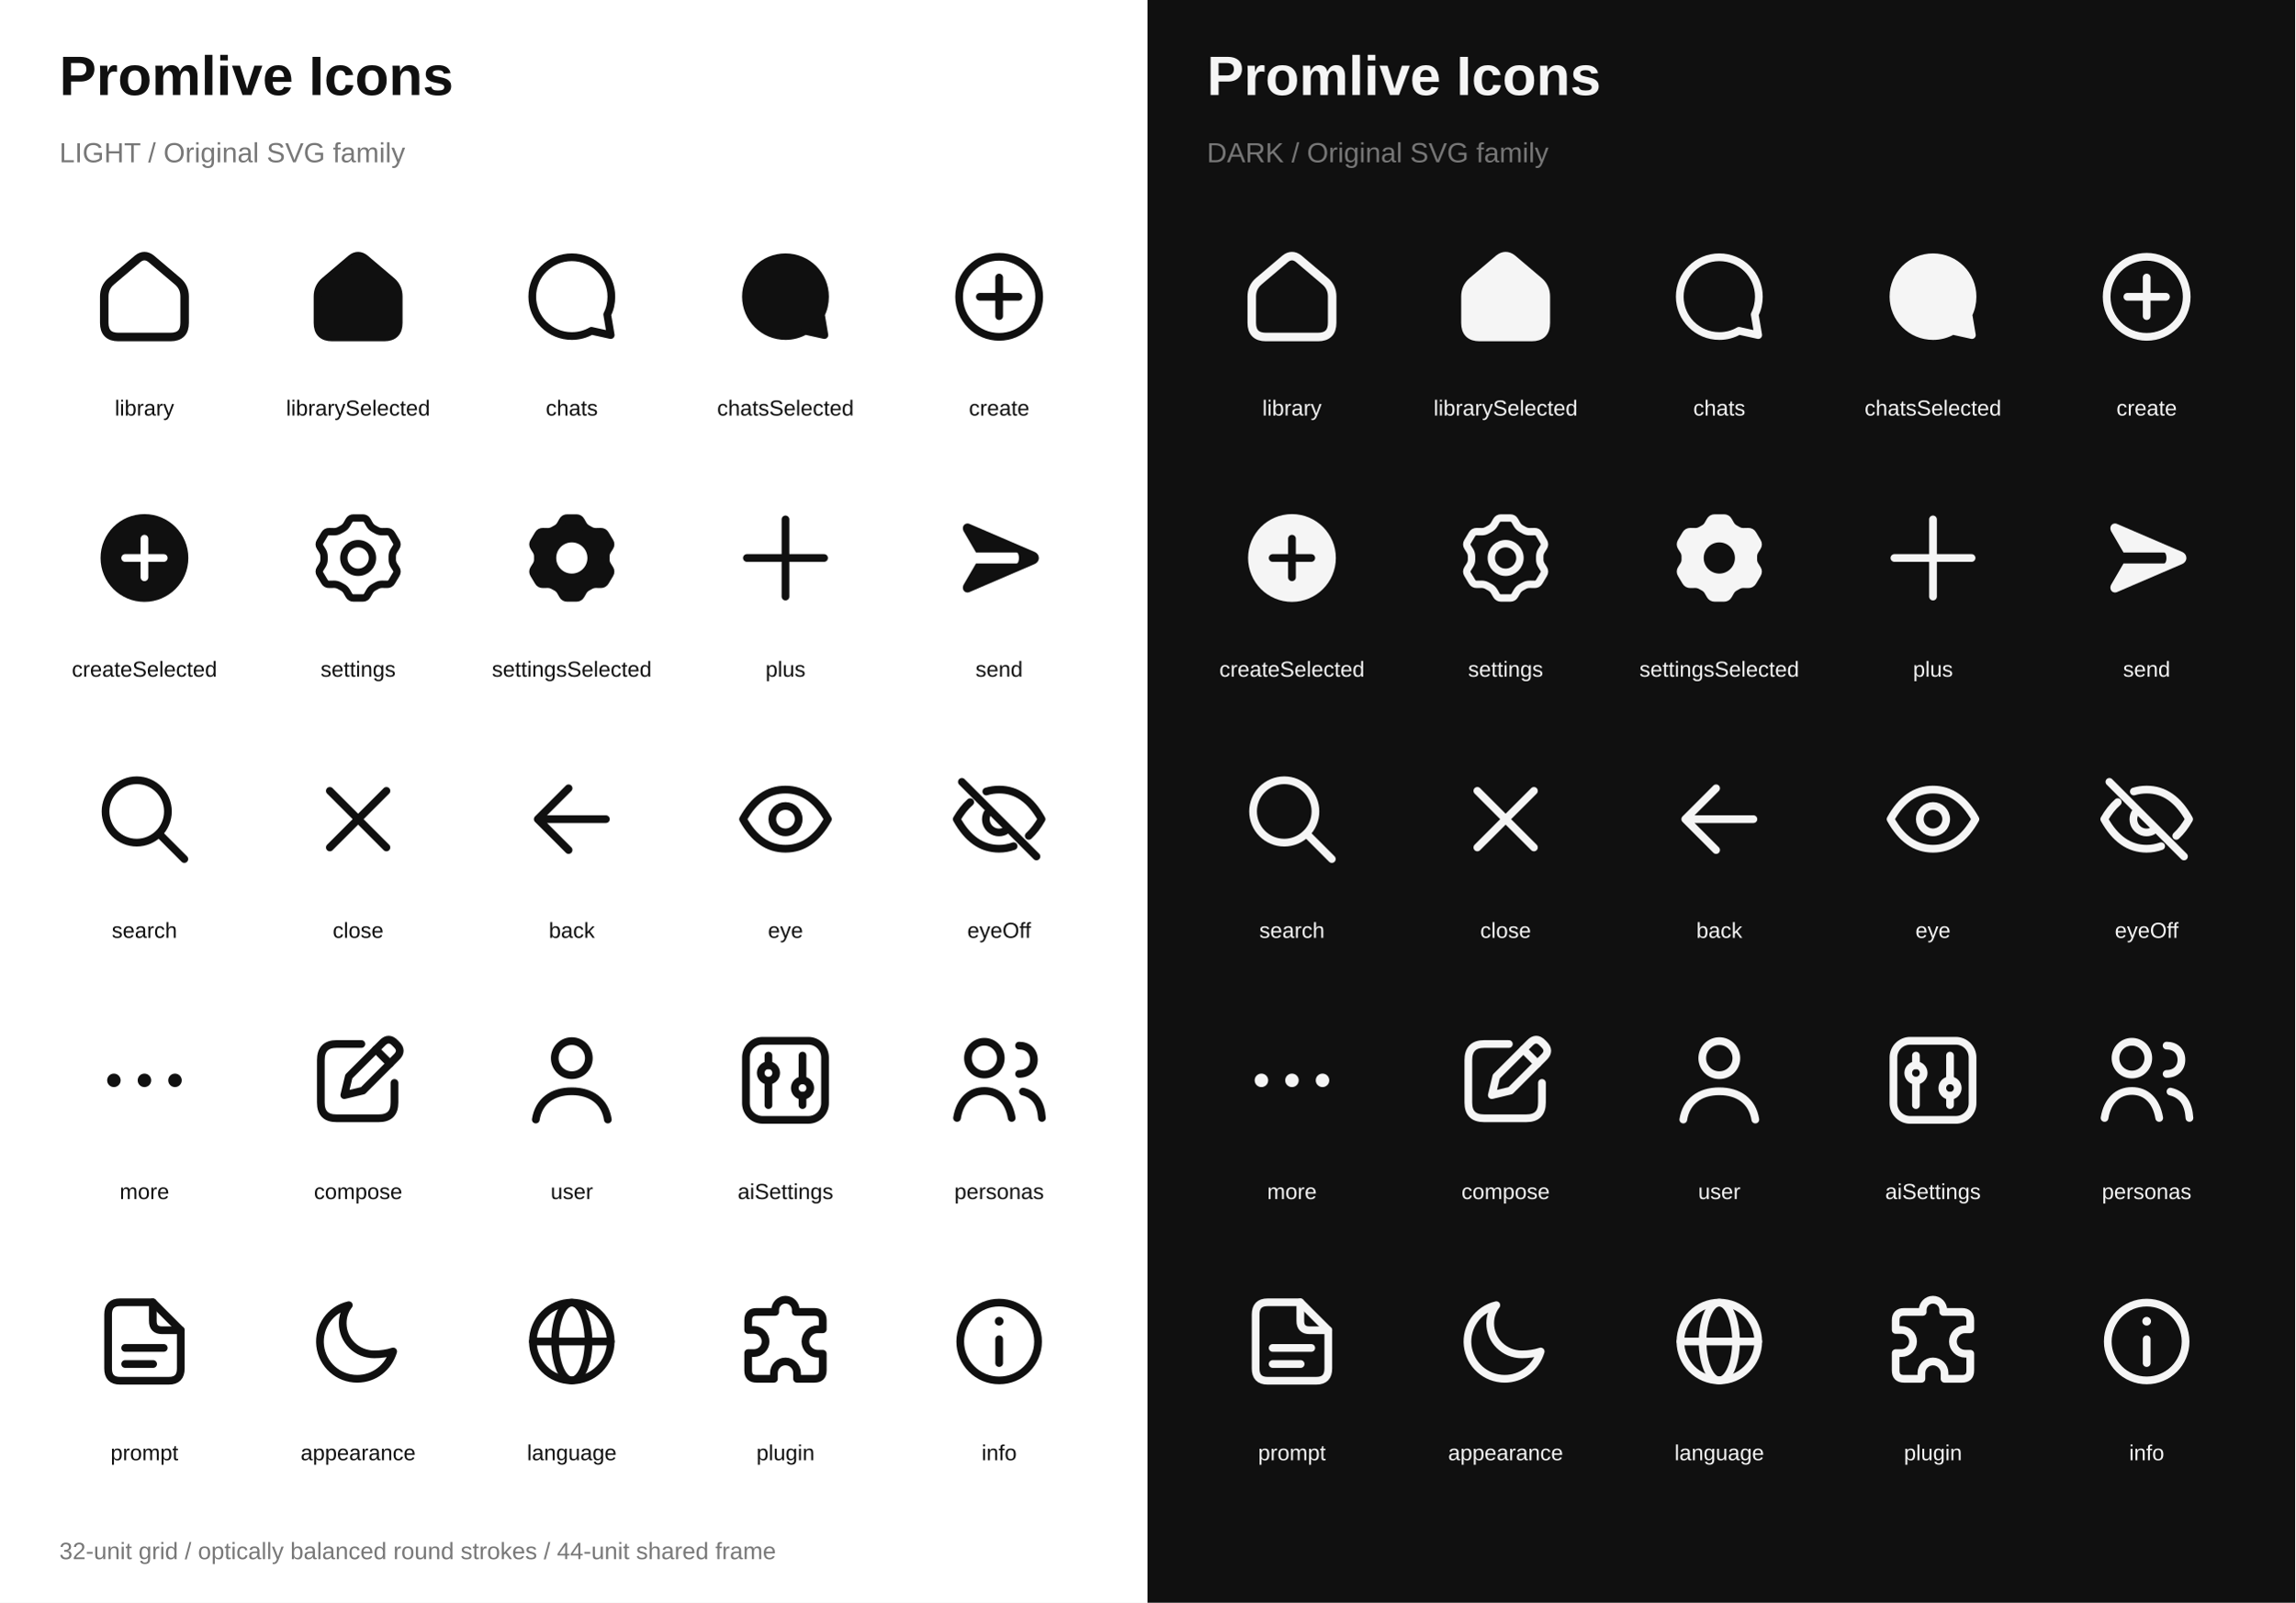
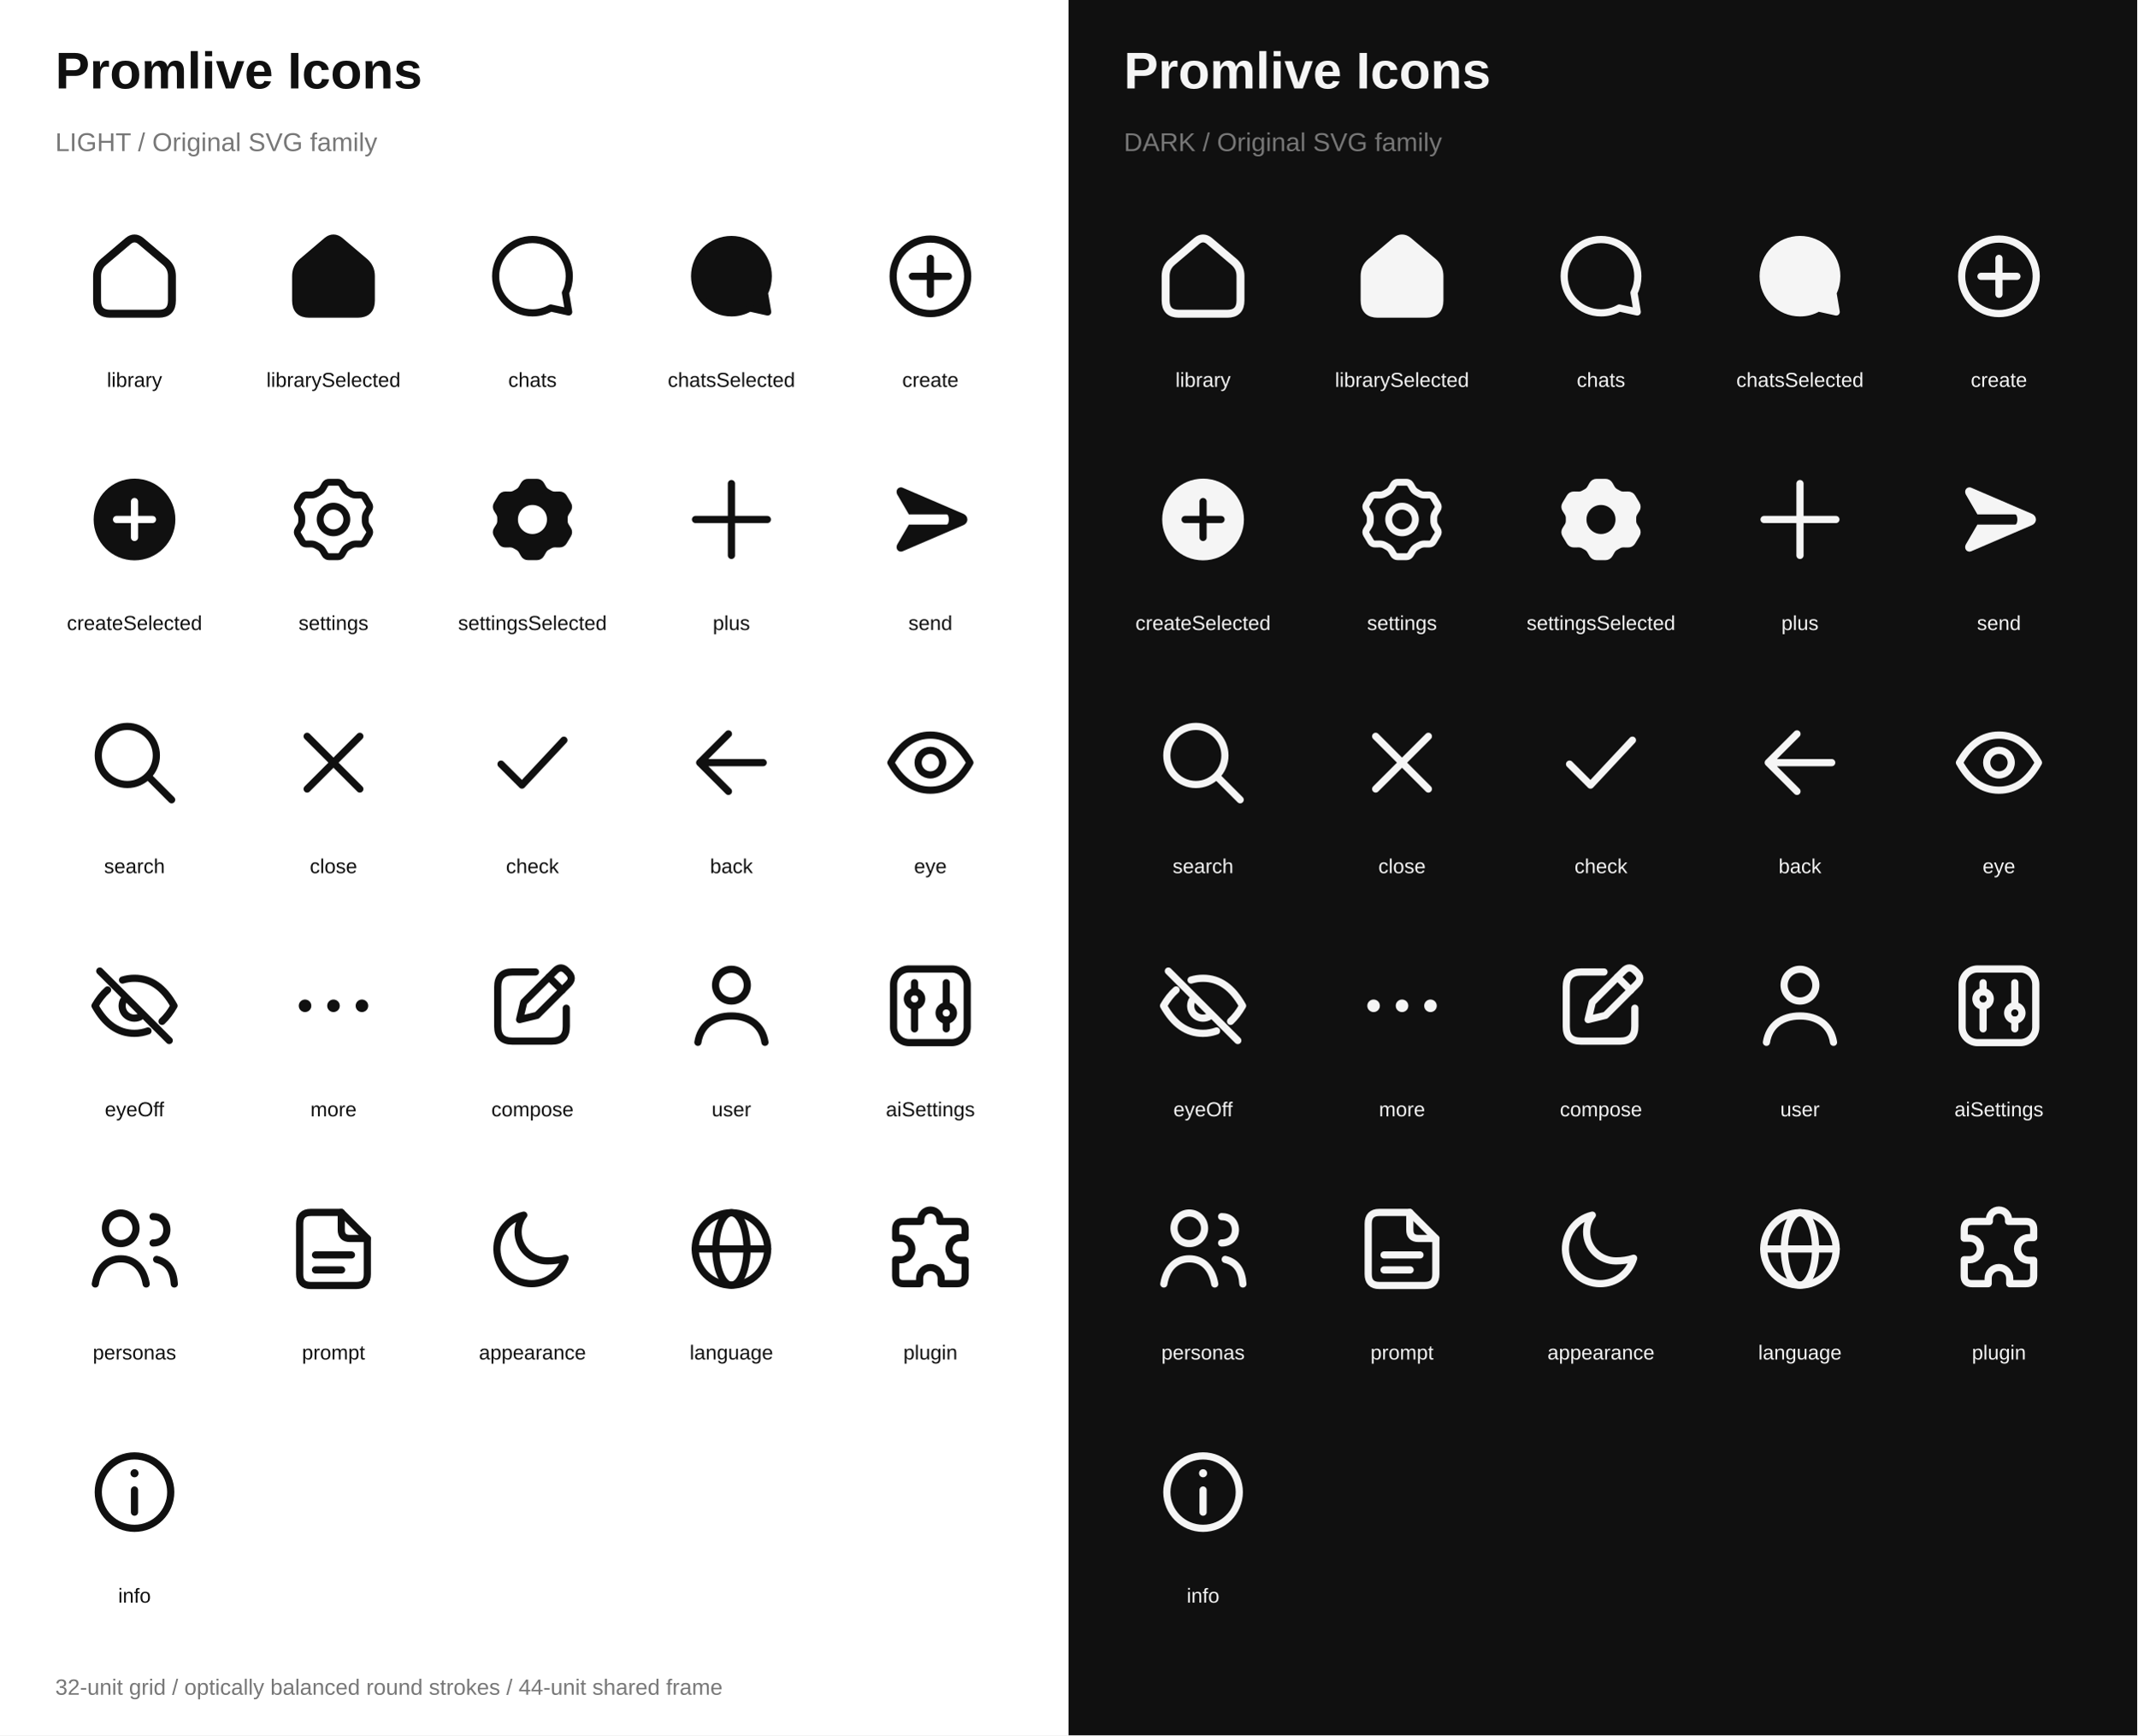
- <svg xmlns="http://www.w3.org/2000/svg" width="1160" height="810" viewBox="0 0 1160 810">
-   <rect width="580" height="810" fill="#FFFFFF" />
-   <rect x="580" width="580" height="810" fill="#101010" />
+ <svg xmlns="http://www.w3.org/2000/svg" width="1160" height="942" viewBox="0 0 1160 942">
+   <rect width="580" height="942" fill="#FFFFFF" />
+   <rect x="580" width="580" height="942" fill="#101010" />
  <g font-family="Arial,sans-serif" fill="#101010">
    <text x="30" y="48" font-size="28" font-weight="700">Promlive Icons</text>
    <text x="30" y="82" font-size="14" fill="#777777">LIGHT / Original SVG family</text>
  </g>
  <svg x="47" y="124" color="#101010" width="52" height="52" viewBox="0 0 32 32" fill="none" stroke="currentColor" stroke-width="2.65" stroke-linecap="round" stroke-linejoin="round">
    <path d="M13.9 4.18Q16 2.5 18.1 4.18L26.35 11.18Q28.5 13.03 28.5 15.9V24.1Q28.5 28.5 24.1 28.5H7.9Q3.5 28.5 3.5 24.1V15.9Q3.5 13.03 5.65 11.18Z" />
  </svg>
  <text x="73" y="210" text-anchor="middle" font-family="Arial,sans-serif" font-size="11" fill="#101010">library</text>
  <svg x="155" y="124" color="#101010" width="52" height="52" viewBox="0 0 32 32" fill="none" stroke="currentColor" stroke-width="2.65" stroke-linecap="round" stroke-linejoin="round">
    <path d="M13.9 4.18Q16 2.5 18.1 4.18L26.35 11.18Q28.5 13.03 28.5 15.9V24.1Q28.5 28.5 24.1 28.5H7.9Q3.5 28.5 3.5 24.1V15.9Q3.5 13.03 5.65 11.18Z" fill="currentColor" stroke="none" />
    <path d="M13.9 4.18Q16 2.5 18.1 4.18L26.35 11.18Q28.5 13.03 28.5 15.9V24.1Q28.5 28.5 24.1 28.5H7.9Q3.5 28.5 3.5 24.1V15.9Q3.5 13.03 5.65 11.18Z" />
  </svg>
  <text x="181" y="210" text-anchor="middle" font-family="Arial,sans-serif" font-size="11" fill="#101010">librarySelected</text>
  <svg x="263" y="124" color="#101010" width="52" height="52" viewBox="0 0 32 32" fill="none" stroke="currentColor" stroke-width="2.4" stroke-linecap="round" stroke-linejoin="round">
    <path d="M16 3.7C9.2 3.7 3.7 9.18 3.7 15.95S9.2 28.2 16 28.2C18.215 28.2 20.3 27.63 22.11 26.575L28.1 27.9L27.015 21.5C27.875 19.83 28.3 17.965 28.3 15.95C28.3 9.18 22.8 3.7 16 3.7Z" />
  </svg>
  <text x="289" y="210" text-anchor="middle" font-family="Arial,sans-serif" font-size="11" fill="#101010">chats</text>
  <svg x="371" y="124" color="#101010" width="52" height="52" viewBox="0 0 32 32" fill="none" stroke="currentColor" stroke-width="2.4" stroke-linecap="round" stroke-linejoin="round">
    <path d="M16 3.7C9.2 3.7 3.7 9.18 3.7 15.95S9.2 28.2 16 28.2C18.215 28.2 20.3 27.63 22.11 26.575L28.1 27.9L27.015 21.5C27.875 19.83 28.3 17.965 28.3 15.95C28.3 9.18 22.8 3.7 16 3.7Z" fill="currentColor" stroke="none" />
    <path d="M16 3.7C9.2 3.7 3.7 9.18 3.7 15.95S9.2 28.2 16 28.2C18.215 28.2 20.3 27.63 22.11 26.575L28.1 27.9L27.015 21.5C27.875 19.83 28.3 17.965 28.3 15.95C28.3 9.18 22.8 3.7 16 3.7Z" />
  </svg>
  <text x="397" y="210" text-anchor="middle" font-family="Arial,sans-serif" font-size="11" fill="#101010">chatsSelected</text>
  <svg x="479" y="124" color="#101010" width="52" height="52" viewBox="0 0 32 32" fill="none" stroke="currentColor" stroke-width="2.4" stroke-linecap="round" stroke-linejoin="round">
    <circle cx="16" cy="16" r="12.45" />
    <path d="M16 10V22M10 16H22" />
  </svg>
  <text x="505" y="210" text-anchor="middle" font-family="Arial,sans-serif" font-size="11" fill="#101010">create</text>
  <svg x="47" y="256" color="#101010" width="52" height="52" viewBox="0 0 32 32" fill="none" stroke="currentColor" stroke-width="2.4" stroke-linecap="round" stroke-linejoin="round">
    <defs>
      <mask id="light-create-cut" maskUnits="userSpaceOnUse" x="0" y="0" width="32" height="32">
        <rect width="32" height="32" fill="white" stroke="none" />
        <path d="M16 10V22M10 16H22" fill="none" stroke="black" stroke-width="2.4" />
      </mask>
    </defs>
    <g mask="url(#light-create-cut)">
      <circle cx="16" cy="16" r="12.45" fill="currentColor" stroke="none" />
    </g>
    <circle cx="16" cy="16" r="12.45" />
  </svg>
  <text x="73" y="342" text-anchor="middle" font-family="Arial,sans-serif" font-size="11" fill="#101010">createSelected</text>
  <svg x="155" y="256" color="#101010" width="52" height="52" viewBox="0 0 32 32" fill="none" stroke="currentColor" stroke-width="2.3" stroke-linecap="round" stroke-linejoin="round">
    <path d="M13.142 4.386Q13.614 3.562 14.564 3.562L17.436 3.562Q18.386 3.562 18.858 4.386L19.541 5.579Q20.013 6.404 20.843 6.866L21.765 7.381Q22.595 7.844 23.545 7.827L25.006 7.801Q25.956 7.784 26.443 8.6L27.854 10.962Q28.342 11.777 27.839 12.584L27.11 13.753Q26.608 14.56 26.608 15.51L26.608 16.49Q26.608 17.44 27.11 18.247L27.839 19.416Q28.342 20.223 27.854 21.038L26.443 23.4Q25.956 24.216 25.006 24.199L23.545 24.173Q22.595 24.156 21.765 24.619L20.843 25.134Q20.013 25.596 19.541 26.421L18.858 27.614Q18.386 28.438 17.436 28.438L14.564 28.438Q13.614 28.438 13.142 27.614L12.459 26.421Q11.987 25.596 11.157 25.134L10.235 24.619Q9.405 24.156 8.455 24.173L6.994 24.199Q6.044 24.216 5.557 23.4L4.146 21.038Q3.658 20.223 4.161 19.416L4.89 18.247Q5.392 17.44 5.392 16.49L5.392 15.51Q5.392 14.56 4.89 13.753L4.161 12.584Q3.658 11.777 4.146 10.962L5.557 8.6Q6.044 7.784 6.994 7.801L8.455 7.827Q9.405 7.844 10.235 7.381L11.157 6.866Q11.987 6.404 12.459 5.579Z" />
    <circle cx="16" cy="16" r="4.45" />
  </svg>
  <text x="181" y="342" text-anchor="middle" font-family="Arial,sans-serif" font-size="11" fill="#101010">settings</text>
  <svg x="263" y="256" color="#101010" width="52" height="52" viewBox="0 0 32 32" fill="none" stroke="currentColor" stroke-width="2.3" stroke-linecap="round" stroke-linejoin="round">
    <defs>
      <mask id="light-settings-cut" maskUnits="userSpaceOnUse" x="0" y="0" width="32" height="32">
        <rect width="32" height="32" fill="white" stroke="none" />
        <circle cx="16" cy="16" r="4.85" fill="black" stroke="none" />
      </mask>
    </defs>
    <g mask="url(#light-settings-cut)">
      <path d="M13.142 4.386Q13.614 3.562 14.564 3.562L17.436 3.562Q18.386 3.562 18.858 4.386L19.541 5.579Q20.013 6.404 20.843 6.866L21.765 7.381Q22.595 7.844 23.545 7.827L25.006 7.801Q25.956 7.784 26.443 8.6L27.854 10.962Q28.342 11.777 27.839 12.584L27.11 13.753Q26.608 14.56 26.608 15.51L26.608 16.49Q26.608 17.44 27.11 18.247L27.839 19.416Q28.342 20.223 27.854 21.038L26.443 23.4Q25.956 24.216 25.006 24.199L23.545 24.173Q22.595 24.156 21.765 24.619L20.843 25.134Q20.013 25.596 19.541 26.421L18.858 27.614Q18.386 28.438 17.436 28.438L14.564 28.438Q13.614 28.438 13.142 27.614L12.459 26.421Q11.987 25.596 11.157 25.134L10.235 24.619Q9.405 24.156 8.455 24.173L6.994 24.199Q6.044 24.216 5.557 23.4L4.146 21.038Q3.658 20.223 4.161 19.416L4.89 18.247Q5.392 17.44 5.392 16.49L5.392 15.51Q5.392 14.56 4.89 13.753L4.161 12.584Q3.658 11.777 4.146 10.962L5.557 8.6Q6.044 7.784 6.994 7.801L8.455 7.827Q9.405 7.844 10.235 7.381L11.157 6.866Q11.987 6.404 12.459 5.579Z" fill="currentColor" stroke="none" />
    </g>
    <path d="M13.142 4.386Q13.614 3.562 14.564 3.562L17.436 3.562Q18.386 3.562 18.858 4.386L19.541 5.579Q20.013 6.404 20.843 6.866L21.765 7.381Q22.595 7.844 23.545 7.827L25.006 7.801Q25.956 7.784 26.443 8.6L27.854 10.962Q28.342 11.777 27.839 12.584L27.11 13.753Q26.608 14.56 26.608 15.51L26.608 16.49Q26.608 17.44 27.11 18.247L27.839 19.416Q28.342 20.223 27.854 21.038L26.443 23.4Q25.956 24.216 25.006 24.199L23.545 24.173Q22.595 24.156 21.765 24.619L20.843 25.134Q20.013 25.596 19.541 26.421L18.858 27.614Q18.386 28.438 17.436 28.438L14.564 28.438Q13.614 28.438 13.142 27.614L12.459 26.421Q11.987 25.596 11.157 25.134L10.235 24.619Q9.405 24.156 8.455 24.173L6.994 24.199Q6.044 24.216 5.557 23.4L4.146 21.038Q3.658 20.223 4.161 19.416L4.89 18.247Q5.392 17.44 5.392 16.49L5.392 15.51Q5.392 14.56 4.89 13.753L4.161 12.584Q3.658 11.777 4.146 10.962L5.557 8.6Q6.044 7.784 6.994 7.801L8.455 7.827Q9.405 7.844 10.235 7.381L11.157 6.866Q11.987 6.404 12.459 5.579Z" />
  </svg>
  <text x="289" y="342" text-anchor="middle" font-family="Arial,sans-serif" font-size="11" fill="#101010">settingsSelected</text>
  <svg x="371" y="256" color="#101010" width="52" height="52" viewBox="0 0 32 32" fill="none" stroke="currentColor" stroke-width="2.4" stroke-linecap="round" stroke-linejoin="round">
    <path d="M4 16H28M16 4V28" />
  </svg>
  <text x="397" y="342" text-anchor="middle" font-family="Arial,sans-serif" font-size="11" fill="#101010">plus</text>
  <svg x="479" y="256" color="#101010" width="52" height="52" viewBox="0 0 32 32" fill="none" stroke="currentColor" stroke-width="2.4" stroke-linecap="round" stroke-linejoin="round">
    <path d="M7 5.5C5.5 4.7 4.2 6.1 4.9 7.6L8.8 14.3H21.4C22.4 14.3 22.4 17.7 21.4 17.7H8.8L4.9 24.4C4.2 25.9 5.5 27.3 7 26.5L27 17.9C28.8 17.1 28.8 14.9 27 14.1Z" fill="currentColor" stroke="none" />
  </svg>
  <text x="505" y="342" text-anchor="middle" font-family="Arial,sans-serif" font-size="11" fill="#101010">send</text>
  <svg x="47" y="388" color="#101010" width="52" height="52" viewBox="0 0 32 32" fill="none" stroke="currentColor" stroke-width="2.4" stroke-linecap="round" stroke-linejoin="round">
    <circle cx="13.6" cy="13.6" r="9.7" />
    <path d="M20.7 20.7L28.4 28.4" />
  </svg>
  <text x="73" y="474" text-anchor="middle" font-family="Arial,sans-serif" font-size="11" fill="#101010">search</text>
  <svg x="155" y="388" color="#101010" width="52" height="52" viewBox="0 0 32 32" fill="none" stroke="currentColor" stroke-width="2.4" stroke-linecap="round" stroke-linejoin="round">
    <path d="M7.2 7.2L24.8 24.8M24.8 7.2L7.2 24.8" />
  </svg>
  <text x="181" y="474" text-anchor="middle" font-family="Arial,sans-serif" font-size="11" fill="#101010">close</text>
  <svg x="263" y="388" color="#101010" width="52" height="52" viewBox="0 0 32 32" fill="none" stroke="currentColor" stroke-width="2.4" stroke-linecap="round" stroke-linejoin="round">
+     <path d="M5.5 16.5L12.5 23.5L26.5 8.5" />
+   </svg>
+   <text x="289" y="474" text-anchor="middle" font-family="Arial,sans-serif" font-size="11" fill="#101010">check</text>
+   <svg x="371" y="388" color="#101010" width="52" height="52" viewBox="0 0 32 32" fill="none" stroke="currentColor" stroke-width="2.4" stroke-linecap="round" stroke-linejoin="round">
    <path d="M26.6 16H5.4M15 6.4L5.4 16L15 25.6" />
  </svg>
-   <text x="289" y="474" text-anchor="middle" font-family="Arial,sans-serif" font-size="11" fill="#101010">back</text>
-   <svg x="371" y="388" color="#101010" width="52" height="52" viewBox="0 0 32 32" fill="none" stroke="currentColor" stroke-width="2.4" stroke-linecap="round" stroke-linejoin="round">
+   <text x="397" y="474" text-anchor="middle" font-family="Arial,sans-serif" font-size="11" fill="#101010">back</text>
+   <svg x="479" y="388" color="#101010" width="52" height="52" viewBox="0 0 32 32" fill="none" stroke="currentColor" stroke-width="2.4" stroke-linecap="round" stroke-linejoin="round">
    <path d="M2.8 16C6.2 9.9 10.5 6.8 16 6.8S25.8 9.9 29.2 16C25.8 22.1 21.5 25.2 16 25.2S6.2 22.1 2.8 16Z" />
    <circle cx="16" cy="16" r="4.1" />
  </svg>
-   <text x="397" y="474" text-anchor="middle" font-family="Arial,sans-serif" font-size="11" fill="#101010">eye</text>
-   <svg x="479" y="388" color="#101010" width="52" height="52" viewBox="0 0 32 32" fill="none" stroke="currentColor" stroke-width="2.4" stroke-linecap="round" stroke-linejoin="round">
+   <text x="505" y="474" text-anchor="middle" font-family="Arial,sans-serif" font-size="11" fill="#101010">eye</text>
+   <svg x="47" y="520" color="#101010" width="52" height="52" viewBox="0 0 32 32" fill="none" stroke="currentColor" stroke-width="2.4" stroke-linecap="round" stroke-linejoin="round">
    <path d="M4.4 4.4L27.6 27.6M12 7.4C13.3 7 14.6 6.8 16 6.8C21.5 6.8 25.8 9.9 29.2 16C28 18.1 26.7 19.8 25.2 21.2M20.5 24.4C19.1 24.9 17.6 25.2 16 25.2C10.5 25.2 6.2 22.1 2.8 16C4 13.9 5.4 12.1 7 10.7M12.3 14.2A4.1 4.1 0 0 0 17.8 19.7" />
  </svg>
-   <text x="505" y="474" text-anchor="middle" font-family="Arial,sans-serif" font-size="11" fill="#101010">eyeOff</text>
-   <svg x="47" y="520" color="#101010" width="52" height="52" viewBox="0 0 32 32" fill="none" stroke="currentColor" stroke-width="2.4" stroke-linecap="round" stroke-linejoin="round">
+   <text x="73" y="606" text-anchor="middle" font-family="Arial,sans-serif" font-size="11" fill="#101010">eyeOff</text>
+   <svg x="155" y="520" color="#101010" width="52" height="52" viewBox="0 0 32 32" fill="none" stroke="currentColor" stroke-width="2.4" stroke-linecap="round" stroke-linejoin="round">
    <g fill="currentColor" stroke="none">
      <circle cx="6.5" cy="16" r="2.1" />
      <circle cx="16" cy="16" r="2.1" />
      <circle cx="25.5" cy="16" r="2.1" />
    </g>
  </svg>
-   <text x="73" y="606" text-anchor="middle" font-family="Arial,sans-serif" font-size="11" fill="#101010">more</text>
-   <svg x="155" y="520" color="#101010" width="52" height="52" viewBox="0 0 32 32" fill="none" stroke="currentColor" stroke-width="2.4" stroke-linecap="round" stroke-linejoin="round">
+   <text x="181" y="606" text-anchor="middle" font-family="Arial,sans-serif" font-size="11" fill="#101010">more</text>
+   <svg x="263" y="520" color="#101010" width="52" height="52" viewBox="0 0 32 32" fill="none" stroke="currentColor" stroke-width="2.4" stroke-linecap="round" stroke-linejoin="round">
    <path d="M17 4.7H9.3C6 4.7 4.4 6.4 4.4 9.7V22.9C4.4 26.2 6 27.8 9.3 27.8H22.4C25.7 27.8 27.3 26.2 27.3 22.9V16.8" />
    <path d="M13.1 14.8L23.6 4.3Q25.5 2.4 27.4 4.3L28 4.9Q29.9 6.8 28 8.7L17.5 19.2L11.7 20.6Z" />
    <path d="M21.5 6.4L25.9 10.8" />
  </svg>
-   <text x="181" y="606" text-anchor="middle" font-family="Arial,sans-serif" font-size="11" fill="#101010">compose</text>
-   <svg x="263" y="520" color="#101010" width="52" height="52" viewBox="0 0 32 32" fill="none" stroke="currentColor" stroke-width="2.4" stroke-linecap="round" stroke-linejoin="round">
+   <text x="289" y="606" text-anchor="middle" font-family="Arial,sans-serif" font-size="11" fill="#101010">compose</text>
+   <svg x="371" y="520" color="#101010" width="52" height="52" viewBox="0 0 32 32" fill="none" stroke="currentColor" stroke-width="2.4" stroke-linecap="round" stroke-linejoin="round">
    <circle cx="16" cy="9.1" r="5.3" />
    <path d="M4.8 28.2C5.7 22.5 10 19.4 16 19.4S26.3 22.5 27.2 28.2" />
  </svg>
-   <text x="289" y="606" text-anchor="middle" font-family="Arial,sans-serif" font-size="11" fill="#101010">user</text>
-   <svg x="371" y="520" color="#101010" width="52" height="52" viewBox="0 0 32 32" fill="none" stroke="currentColor" stroke-width="2.4" stroke-linecap="round" stroke-linejoin="round">
+   <text x="397" y="606" text-anchor="middle" font-family="Arial,sans-serif" font-size="11" fill="#101010">user</text>
+   <svg x="479" y="520" color="#101010" width="52" height="52" viewBox="0 0 32 32" fill="none" stroke="currentColor" stroke-width="2.4" stroke-linecap="round" stroke-linejoin="round">
    <rect x="3.7" y="3.7" width="24.6" height="24.6" rx="5.2" />
    <path d="M10.7 8.3V11.3M10.7 16.1V23.7M21.3 8.3V16M21.3 20.8V23.7" />
    <circle cx="10.7" cy="13.7" r="2.4" />
    <circle cx="21.3" cy="18.4" r="2.4" />
  </svg>
-   <text x="397" y="606" text-anchor="middle" font-family="Arial,sans-serif" font-size="11" fill="#101010">aiSettings</text>
-   <svg x="479" y="520" color="#101010" width="52" height="52" viewBox="0 0 32 32" fill="none" stroke="currentColor" stroke-width="2.4" stroke-linecap="round" stroke-linejoin="round">
+   <text x="505" y="606" text-anchor="middle" font-family="Arial,sans-serif" font-size="11" fill="#101010">aiSettings</text>
+   <svg x="47" y="652" color="#101010" width="52" height="52" viewBox="0 0 32 32" fill="none" stroke="currentColor" stroke-width="2.4" stroke-linecap="round" stroke-linejoin="round">
    <circle cx="11.4" cy="9.1" r="5.1" />
    <path d="M2.9 27.7C3.8 22.3 7 19.3 11.4 19.3S19 22.3 19.9 27.7M22.2 5.2C25 5.2 26.8 7 26.8 9.6S25 14 22.2 14M23.4 19.5C27.1 20.4 29 23.1 29.3 27.7" />
  </svg>
-   <text x="505" y="606" text-anchor="middle" font-family="Arial,sans-serif" font-size="11" fill="#101010">personas</text>
-   <svg x="47" y="652" color="#101010" width="52" height="52" viewBox="0 0 32 32" fill="none" stroke="currentColor" stroke-width="2.4" stroke-linecap="round" stroke-linejoin="round">
+   <text x="73" y="738" text-anchor="middle" font-family="Arial,sans-serif" font-size="11" fill="#101010">personas</text>
+   <svg x="155" y="652" color="#101010" width="52" height="52" viewBox="0 0 32 32" fill="none" stroke="currentColor" stroke-width="2.4" stroke-linecap="round" stroke-linejoin="round">
    <path d="M18.6 3.8H8.4C5.9 3.8 4.7 5.1 4.7 7.6V24.4C4.7 26.9 5.9 28.2 8.4 28.2H23.6C26.1 28.2 27.3 26.9 27.3 24.4V12.5Z" />
    <path d="M18.6 3.8V9.6Q18.6 12.5 21.5 12.5H27.3M10 18H22M10 23H18.7" />
  </svg>
-   <text x="73" y="738" text-anchor="middle" font-family="Arial,sans-serif" font-size="11" fill="#101010">prompt</text>
-   <svg x="155" y="652" color="#101010" width="52" height="52" viewBox="0 0 32 32" fill="none" stroke="currentColor" stroke-width="2.4" stroke-linecap="round" stroke-linejoin="round">
+   <text x="181" y="738" text-anchor="middle" font-family="Arial,sans-serif" font-size="11" fill="#101010">prompt</text>
+   <svg x="263" y="652" color="#101010" width="52" height="52" viewBox="0 0 32 32" fill="none" stroke="currentColor" stroke-width="2.4" stroke-linecap="round" stroke-linejoin="round">
    <path d="M26.9 19.1C25.4 24.1 21 27.6 15.7 27.6A11.6 11.6 0 0 1 13.1 4.7C11.9 6.2 11.2 8.2 11.2 10.3C11.2 15.7 15.6 20 21 20C23.1 20 25.1 19.7 26.9 19.1Z" />
  </svg>
-   <text x="181" y="738" text-anchor="middle" font-family="Arial,sans-serif" font-size="11" fill="#101010">appearance</text>
-   <svg x="263" y="652" color="#101010" width="52" height="52" viewBox="0 0 32 32" fill="none" stroke="currentColor" stroke-width="2.4" stroke-linecap="round" stroke-linejoin="round">
+   <text x="289" y="738" text-anchor="middle" font-family="Arial,sans-serif" font-size="11" fill="#101010">appearance</text>
+   <svg x="371" y="652" color="#101010" width="52" height="52" viewBox="0 0 32 32" fill="none" stroke="currentColor" stroke-width="2.4" stroke-linecap="round" stroke-linejoin="round">
    <circle cx="16" cy="16" r="12.1" />
    <ellipse cx="16" cy="16" rx="5.2" ry="12.1" />
    <path d="M3.9 16H28.1" />
  </svg>
-   <text x="289" y="738" text-anchor="middle" font-family="Arial,sans-serif" font-size="11" fill="#101010">language</text>
-   <svg x="371" y="652" color="#101010" width="52" height="52" viewBox="0 0 32 32" fill="none" stroke="currentColor" stroke-width="2.4" stroke-linecap="round" stroke-linejoin="round">
+   <text x="397" y="738" text-anchor="middle" font-family="Arial,sans-serif" font-size="11" fill="#101010">language</text>
+   <svg x="479" y="652" color="#101010" width="52" height="52" viewBox="0 0 32 32" fill="none" stroke="currentColor" stroke-width="2.4" stroke-linecap="round" stroke-linejoin="round">
    <path d="M12.8 6.8H7Q4.4 6.8 4.4 9.4V12.4H6.2A3.6 3.6 0 0 1 6.2 19.6H4.4V25Q4.4 27.6 7 27.6H12.4V25.8A3.6 3.6 0 0 1 19.6 25.8V27.6H25Q27.6 27.6 27.6 25V19.8H26A3.8 3.8 0 0 1 26 12.2H27.6V9.4Q27.6 6.8 25 6.8H19.2V6.2A3.2 3.2 0 0 0 12.8 6.2Z" />
  </svg>
-   <text x="397" y="738" text-anchor="middle" font-family="Arial,sans-serif" font-size="11" fill="#101010">plugin</text>
-   <svg x="479" y="652" color="#101010" width="52" height="52" viewBox="0 0 32 32" fill="none" stroke="currentColor" stroke-width="2.4" stroke-linecap="round" stroke-linejoin="round">
+   <text x="505" y="738" text-anchor="middle" font-family="Arial,sans-serif" font-size="11" fill="#101010">plugin</text>
+   <svg x="47" y="784" color="#101010" width="52" height="52" viewBox="0 0 32 32" fill="none" stroke="currentColor" stroke-width="2.4" stroke-linecap="round" stroke-linejoin="round">
    <circle cx="16" cy="16" r="12.1" />
    <path d="M16 15.3V22.7" />
    <circle cx="16" cy="9.7" r="1.35" fill="currentColor" stroke="none" />
  </svg>
-   <text x="505" y="738" text-anchor="middle" font-family="Arial,sans-serif" font-size="11" fill="#101010">info</text>
+   <text x="73" y="870" text-anchor="middle" font-family="Arial,sans-serif" font-size="11" fill="#101010">info</text>
  <g font-family="Arial,sans-serif" fill="#F5F5F5">
    <text x="610" y="48" font-size="28" font-weight="700">Promlive Icons</text>
    <text x="610" y="82" font-size="14" fill="#777777">DARK / Original SVG family</text>
  </g>
  <svg x="627" y="124" color="#F5F5F5" width="52" height="52" viewBox="0 0 32 32" fill="none" stroke="currentColor" stroke-width="2.65" stroke-linecap="round" stroke-linejoin="round">
    <path d="M13.9 4.18Q16 2.5 18.1 4.18L26.35 11.18Q28.5 13.03 28.5 15.9V24.1Q28.5 28.5 24.1 28.5H7.9Q3.5 28.5 3.5 24.1V15.9Q3.5 13.03 5.65 11.18Z" />
  </svg>
  <text x="653" y="210" text-anchor="middle" font-family="Arial,sans-serif" font-size="11" fill="#F5F5F5">library</text>
  <svg x="735" y="124" color="#F5F5F5" width="52" height="52" viewBox="0 0 32 32" fill="none" stroke="currentColor" stroke-width="2.65" stroke-linecap="round" stroke-linejoin="round">
    <path d="M13.9 4.18Q16 2.5 18.1 4.18L26.35 11.18Q28.5 13.03 28.5 15.9V24.1Q28.5 28.5 24.1 28.5H7.9Q3.5 28.5 3.5 24.1V15.9Q3.5 13.03 5.65 11.18Z" fill="currentColor" stroke="none" />
    <path d="M13.9 4.18Q16 2.5 18.1 4.18L26.35 11.18Q28.5 13.03 28.5 15.9V24.1Q28.5 28.5 24.1 28.5H7.9Q3.5 28.5 3.5 24.1V15.9Q3.5 13.03 5.65 11.18Z" />
  </svg>
  <text x="761" y="210" text-anchor="middle" font-family="Arial,sans-serif" font-size="11" fill="#F5F5F5">librarySelected</text>
  <svg x="843" y="124" color="#F5F5F5" width="52" height="52" viewBox="0 0 32 32" fill="none" stroke="currentColor" stroke-width="2.4" stroke-linecap="round" stroke-linejoin="round">
    <path d="M16 3.7C9.2 3.7 3.7 9.18 3.7 15.95S9.2 28.2 16 28.2C18.215 28.2 20.3 27.63 22.11 26.575L28.1 27.9L27.015 21.5C27.875 19.83 28.3 17.965 28.3 15.95C28.3 9.18 22.8 3.7 16 3.7Z" />
  </svg>
  <text x="869" y="210" text-anchor="middle" font-family="Arial,sans-serif" font-size="11" fill="#F5F5F5">chats</text>
  <svg x="951" y="124" color="#F5F5F5" width="52" height="52" viewBox="0 0 32 32" fill="none" stroke="currentColor" stroke-width="2.4" stroke-linecap="round" stroke-linejoin="round">
    <path d="M16 3.7C9.2 3.7 3.7 9.18 3.7 15.95S9.2 28.2 16 28.2C18.215 28.2 20.3 27.63 22.11 26.575L28.1 27.9L27.015 21.5C27.875 19.83 28.3 17.965 28.3 15.95C28.3 9.18 22.8 3.7 16 3.7Z" fill="currentColor" stroke="none" />
    <path d="M16 3.7C9.2 3.7 3.7 9.18 3.7 15.95S9.2 28.2 16 28.2C18.215 28.2 20.3 27.63 22.11 26.575L28.1 27.9L27.015 21.5C27.875 19.83 28.3 17.965 28.3 15.95C28.3 9.18 22.8 3.7 16 3.7Z" />
  </svg>
  <text x="977" y="210" text-anchor="middle" font-family="Arial,sans-serif" font-size="11" fill="#F5F5F5">chatsSelected</text>
  <svg x="1059" y="124" color="#F5F5F5" width="52" height="52" viewBox="0 0 32 32" fill="none" stroke="currentColor" stroke-width="2.4" stroke-linecap="round" stroke-linejoin="round">
    <circle cx="16" cy="16" r="12.45" />
    <path d="M16 10V22M10 16H22" />
  </svg>
  <text x="1085" y="210" text-anchor="middle" font-family="Arial,sans-serif" font-size="11" fill="#F5F5F5">create</text>
  <svg x="627" y="256" color="#F5F5F5" width="52" height="52" viewBox="0 0 32 32" fill="none" stroke="currentColor" stroke-width="2.4" stroke-linecap="round" stroke-linejoin="round">
    <defs>
      <mask id="dark-create-cut" maskUnits="userSpaceOnUse" x="0" y="0" width="32" height="32">
        <rect width="32" height="32" fill="white" stroke="none" />
        <path d="M16 10V22M10 16H22" fill="none" stroke="black" stroke-width="2.4" />
      </mask>
    </defs>
    <g mask="url(#dark-create-cut)">
      <circle cx="16" cy="16" r="12.45" fill="currentColor" stroke="none" />
    </g>
    <circle cx="16" cy="16" r="12.45" />
  </svg>
  <text x="653" y="342" text-anchor="middle" font-family="Arial,sans-serif" font-size="11" fill="#F5F5F5">createSelected</text>
  <svg x="735" y="256" color="#F5F5F5" width="52" height="52" viewBox="0 0 32 32" fill="none" stroke="currentColor" stroke-width="2.3" stroke-linecap="round" stroke-linejoin="round">
    <path d="M13.142 4.386Q13.614 3.562 14.564 3.562L17.436 3.562Q18.386 3.562 18.858 4.386L19.541 5.579Q20.013 6.404 20.843 6.866L21.765 7.381Q22.595 7.844 23.545 7.827L25.006 7.801Q25.956 7.784 26.443 8.6L27.854 10.962Q28.342 11.777 27.839 12.584L27.11 13.753Q26.608 14.56 26.608 15.51L26.608 16.49Q26.608 17.44 27.11 18.247L27.839 19.416Q28.342 20.223 27.854 21.038L26.443 23.4Q25.956 24.216 25.006 24.199L23.545 24.173Q22.595 24.156 21.765 24.619L20.843 25.134Q20.013 25.596 19.541 26.421L18.858 27.614Q18.386 28.438 17.436 28.438L14.564 28.438Q13.614 28.438 13.142 27.614L12.459 26.421Q11.987 25.596 11.157 25.134L10.235 24.619Q9.405 24.156 8.455 24.173L6.994 24.199Q6.044 24.216 5.557 23.4L4.146 21.038Q3.658 20.223 4.161 19.416L4.89 18.247Q5.392 17.44 5.392 16.49L5.392 15.51Q5.392 14.56 4.89 13.753L4.161 12.584Q3.658 11.777 4.146 10.962L5.557 8.6Q6.044 7.784 6.994 7.801L8.455 7.827Q9.405 7.844 10.235 7.381L11.157 6.866Q11.987 6.404 12.459 5.579Z" />
    <circle cx="16" cy="16" r="4.45" />
  </svg>
  <text x="761" y="342" text-anchor="middle" font-family="Arial,sans-serif" font-size="11" fill="#F5F5F5">settings</text>
  <svg x="843" y="256" color="#F5F5F5" width="52" height="52" viewBox="0 0 32 32" fill="none" stroke="currentColor" stroke-width="2.3" stroke-linecap="round" stroke-linejoin="round">
    <defs>
      <mask id="dark-settings-cut" maskUnits="userSpaceOnUse" x="0" y="0" width="32" height="32">
        <rect width="32" height="32" fill="white" stroke="none" />
        <circle cx="16" cy="16" r="4.85" fill="black" stroke="none" />
      </mask>
    </defs>
    <g mask="url(#dark-settings-cut)">
      <path d="M13.142 4.386Q13.614 3.562 14.564 3.562L17.436 3.562Q18.386 3.562 18.858 4.386L19.541 5.579Q20.013 6.404 20.843 6.866L21.765 7.381Q22.595 7.844 23.545 7.827L25.006 7.801Q25.956 7.784 26.443 8.6L27.854 10.962Q28.342 11.777 27.839 12.584L27.11 13.753Q26.608 14.56 26.608 15.51L26.608 16.49Q26.608 17.44 27.11 18.247L27.839 19.416Q28.342 20.223 27.854 21.038L26.443 23.4Q25.956 24.216 25.006 24.199L23.545 24.173Q22.595 24.156 21.765 24.619L20.843 25.134Q20.013 25.596 19.541 26.421L18.858 27.614Q18.386 28.438 17.436 28.438L14.564 28.438Q13.614 28.438 13.142 27.614L12.459 26.421Q11.987 25.596 11.157 25.134L10.235 24.619Q9.405 24.156 8.455 24.173L6.994 24.199Q6.044 24.216 5.557 23.4L4.146 21.038Q3.658 20.223 4.161 19.416L4.89 18.247Q5.392 17.44 5.392 16.49L5.392 15.51Q5.392 14.56 4.89 13.753L4.161 12.584Q3.658 11.777 4.146 10.962L5.557 8.6Q6.044 7.784 6.994 7.801L8.455 7.827Q9.405 7.844 10.235 7.381L11.157 6.866Q11.987 6.404 12.459 5.579Z" fill="currentColor" stroke="none" />
    </g>
    <path d="M13.142 4.386Q13.614 3.562 14.564 3.562L17.436 3.562Q18.386 3.562 18.858 4.386L19.541 5.579Q20.013 6.404 20.843 6.866L21.765 7.381Q22.595 7.844 23.545 7.827L25.006 7.801Q25.956 7.784 26.443 8.6L27.854 10.962Q28.342 11.777 27.839 12.584L27.11 13.753Q26.608 14.56 26.608 15.51L26.608 16.49Q26.608 17.44 27.11 18.247L27.839 19.416Q28.342 20.223 27.854 21.038L26.443 23.4Q25.956 24.216 25.006 24.199L23.545 24.173Q22.595 24.156 21.765 24.619L20.843 25.134Q20.013 25.596 19.541 26.421L18.858 27.614Q18.386 28.438 17.436 28.438L14.564 28.438Q13.614 28.438 13.142 27.614L12.459 26.421Q11.987 25.596 11.157 25.134L10.235 24.619Q9.405 24.156 8.455 24.173L6.994 24.199Q6.044 24.216 5.557 23.4L4.146 21.038Q3.658 20.223 4.161 19.416L4.89 18.247Q5.392 17.44 5.392 16.49L5.392 15.51Q5.392 14.56 4.89 13.753L4.161 12.584Q3.658 11.777 4.146 10.962L5.557 8.6Q6.044 7.784 6.994 7.801L8.455 7.827Q9.405 7.844 10.235 7.381L11.157 6.866Q11.987 6.404 12.459 5.579Z" />
  </svg>
  <text x="869" y="342" text-anchor="middle" font-family="Arial,sans-serif" font-size="11" fill="#F5F5F5">settingsSelected</text>
  <svg x="951" y="256" color="#F5F5F5" width="52" height="52" viewBox="0 0 32 32" fill="none" stroke="currentColor" stroke-width="2.4" stroke-linecap="round" stroke-linejoin="round">
    <path d="M4 16H28M16 4V28" />
  </svg>
  <text x="977" y="342" text-anchor="middle" font-family="Arial,sans-serif" font-size="11" fill="#F5F5F5">plus</text>
  <svg x="1059" y="256" color="#F5F5F5" width="52" height="52" viewBox="0 0 32 32" fill="none" stroke="currentColor" stroke-width="2.4" stroke-linecap="round" stroke-linejoin="round">
    <path d="M7 5.5C5.5 4.7 4.2 6.1 4.9 7.6L8.8 14.3H21.4C22.4 14.3 22.4 17.7 21.4 17.7H8.8L4.9 24.4C4.2 25.9 5.5 27.3 7 26.5L27 17.9C28.8 17.1 28.8 14.9 27 14.1Z" fill="currentColor" stroke="none" />
  </svg>
  <text x="1085" y="342" text-anchor="middle" font-family="Arial,sans-serif" font-size="11" fill="#F5F5F5">send</text>
  <svg x="627" y="388" color="#F5F5F5" width="52" height="52" viewBox="0 0 32 32" fill="none" stroke="currentColor" stroke-width="2.4" stroke-linecap="round" stroke-linejoin="round">
    <circle cx="13.6" cy="13.6" r="9.7" />
    <path d="M20.7 20.7L28.4 28.4" />
  </svg>
  <text x="653" y="474" text-anchor="middle" font-family="Arial,sans-serif" font-size="11" fill="#F5F5F5">search</text>
  <svg x="735" y="388" color="#F5F5F5" width="52" height="52" viewBox="0 0 32 32" fill="none" stroke="currentColor" stroke-width="2.4" stroke-linecap="round" stroke-linejoin="round">
    <path d="M7.2 7.2L24.8 24.8M24.8 7.2L7.2 24.8" />
  </svg>
  <text x="761" y="474" text-anchor="middle" font-family="Arial,sans-serif" font-size="11" fill="#F5F5F5">close</text>
  <svg x="843" y="388" color="#F5F5F5" width="52" height="52" viewBox="0 0 32 32" fill="none" stroke="currentColor" stroke-width="2.4" stroke-linecap="round" stroke-linejoin="round">
+     <path d="M5.5 16.5L12.5 23.5L26.5 8.5" />
+   </svg>
+   <text x="869" y="474" text-anchor="middle" font-family="Arial,sans-serif" font-size="11" fill="#F5F5F5">check</text>
+   <svg x="951" y="388" color="#F5F5F5" width="52" height="52" viewBox="0 0 32 32" fill="none" stroke="currentColor" stroke-width="2.4" stroke-linecap="round" stroke-linejoin="round">
    <path d="M26.6 16H5.4M15 6.4L5.4 16L15 25.6" />
  </svg>
-   <text x="869" y="474" text-anchor="middle" font-family="Arial,sans-serif" font-size="11" fill="#F5F5F5">back</text>
-   <svg x="951" y="388" color="#F5F5F5" width="52" height="52" viewBox="0 0 32 32" fill="none" stroke="currentColor" stroke-width="2.4" stroke-linecap="round" stroke-linejoin="round">
+   <text x="977" y="474" text-anchor="middle" font-family="Arial,sans-serif" font-size="11" fill="#F5F5F5">back</text>
+   <svg x="1059" y="388" color="#F5F5F5" width="52" height="52" viewBox="0 0 32 32" fill="none" stroke="currentColor" stroke-width="2.4" stroke-linecap="round" stroke-linejoin="round">
    <path d="M2.8 16C6.2 9.9 10.5 6.8 16 6.8S25.8 9.9 29.2 16C25.8 22.1 21.5 25.2 16 25.2S6.2 22.1 2.8 16Z" />
    <circle cx="16" cy="16" r="4.1" />
  </svg>
-   <text x="977" y="474" text-anchor="middle" font-family="Arial,sans-serif" font-size="11" fill="#F5F5F5">eye</text>
-   <svg x="1059" y="388" color="#F5F5F5" width="52" height="52" viewBox="0 0 32 32" fill="none" stroke="currentColor" stroke-width="2.4" stroke-linecap="round" stroke-linejoin="round">
+   <text x="1085" y="474" text-anchor="middle" font-family="Arial,sans-serif" font-size="11" fill="#F5F5F5">eye</text>
+   <svg x="627" y="520" color="#F5F5F5" width="52" height="52" viewBox="0 0 32 32" fill="none" stroke="currentColor" stroke-width="2.4" stroke-linecap="round" stroke-linejoin="round">
    <path d="M4.4 4.4L27.6 27.6M12 7.4C13.3 7 14.6 6.8 16 6.8C21.5 6.8 25.8 9.9 29.2 16C28 18.1 26.7 19.8 25.2 21.2M20.5 24.4C19.1 24.9 17.6 25.2 16 25.2C10.5 25.2 6.2 22.1 2.8 16C4 13.9 5.4 12.1 7 10.7M12.3 14.2A4.1 4.1 0 0 0 17.8 19.7" />
  </svg>
-   <text x="1085" y="474" text-anchor="middle" font-family="Arial,sans-serif" font-size="11" fill="#F5F5F5">eyeOff</text>
-   <svg x="627" y="520" color="#F5F5F5" width="52" height="52" viewBox="0 0 32 32" fill="none" stroke="currentColor" stroke-width="2.4" stroke-linecap="round" stroke-linejoin="round">
+   <text x="653" y="606" text-anchor="middle" font-family="Arial,sans-serif" font-size="11" fill="#F5F5F5">eyeOff</text>
+   <svg x="735" y="520" color="#F5F5F5" width="52" height="52" viewBox="0 0 32 32" fill="none" stroke="currentColor" stroke-width="2.4" stroke-linecap="round" stroke-linejoin="round">
    <g fill="currentColor" stroke="none">
      <circle cx="6.5" cy="16" r="2.1" />
      <circle cx="16" cy="16" r="2.1" />
      <circle cx="25.5" cy="16" r="2.1" />
    </g>
  </svg>
-   <text x="653" y="606" text-anchor="middle" font-family="Arial,sans-serif" font-size="11" fill="#F5F5F5">more</text>
-   <svg x="735" y="520" color="#F5F5F5" width="52" height="52" viewBox="0 0 32 32" fill="none" stroke="currentColor" stroke-width="2.4" stroke-linecap="round" stroke-linejoin="round">
+   <text x="761" y="606" text-anchor="middle" font-family="Arial,sans-serif" font-size="11" fill="#F5F5F5">more</text>
+   <svg x="843" y="520" color="#F5F5F5" width="52" height="52" viewBox="0 0 32 32" fill="none" stroke="currentColor" stroke-width="2.4" stroke-linecap="round" stroke-linejoin="round">
    <path d="M17 4.7H9.3C6 4.7 4.4 6.4 4.4 9.7V22.9C4.4 26.2 6 27.8 9.3 27.8H22.4C25.7 27.8 27.3 26.2 27.3 22.9V16.8" />
    <path d="M13.1 14.8L23.6 4.3Q25.5 2.4 27.4 4.3L28 4.9Q29.9 6.8 28 8.7L17.5 19.2L11.7 20.6Z" />
    <path d="M21.5 6.4L25.9 10.8" />
  </svg>
-   <text x="761" y="606" text-anchor="middle" font-family="Arial,sans-serif" font-size="11" fill="#F5F5F5">compose</text>
-   <svg x="843" y="520" color="#F5F5F5" width="52" height="52" viewBox="0 0 32 32" fill="none" stroke="currentColor" stroke-width="2.4" stroke-linecap="round" stroke-linejoin="round">
+   <text x="869" y="606" text-anchor="middle" font-family="Arial,sans-serif" font-size="11" fill="#F5F5F5">compose</text>
+   <svg x="951" y="520" color="#F5F5F5" width="52" height="52" viewBox="0 0 32 32" fill="none" stroke="currentColor" stroke-width="2.4" stroke-linecap="round" stroke-linejoin="round">
    <circle cx="16" cy="9.1" r="5.3" />
    <path d="M4.8 28.2C5.7 22.5 10 19.4 16 19.4S26.3 22.5 27.2 28.2" />
  </svg>
-   <text x="869" y="606" text-anchor="middle" font-family="Arial,sans-serif" font-size="11" fill="#F5F5F5">user</text>
-   <svg x="951" y="520" color="#F5F5F5" width="52" height="52" viewBox="0 0 32 32" fill="none" stroke="currentColor" stroke-width="2.4" stroke-linecap="round" stroke-linejoin="round">
+   <text x="977" y="606" text-anchor="middle" font-family="Arial,sans-serif" font-size="11" fill="#F5F5F5">user</text>
+   <svg x="1059" y="520" color="#F5F5F5" width="52" height="52" viewBox="0 0 32 32" fill="none" stroke="currentColor" stroke-width="2.4" stroke-linecap="round" stroke-linejoin="round">
    <rect x="3.7" y="3.7" width="24.6" height="24.6" rx="5.2" />
    <path d="M10.7 8.3V11.3M10.7 16.1V23.7M21.3 8.3V16M21.3 20.8V23.7" />
    <circle cx="10.7" cy="13.7" r="2.4" />
    <circle cx="21.3" cy="18.4" r="2.4" />
  </svg>
-   <text x="977" y="606" text-anchor="middle" font-family="Arial,sans-serif" font-size="11" fill="#F5F5F5">aiSettings</text>
-   <svg x="1059" y="520" color="#F5F5F5" width="52" height="52" viewBox="0 0 32 32" fill="none" stroke="currentColor" stroke-width="2.4" stroke-linecap="round" stroke-linejoin="round">
+   <text x="1085" y="606" text-anchor="middle" font-family="Arial,sans-serif" font-size="11" fill="#F5F5F5">aiSettings</text>
+   <svg x="627" y="652" color="#F5F5F5" width="52" height="52" viewBox="0 0 32 32" fill="none" stroke="currentColor" stroke-width="2.4" stroke-linecap="round" stroke-linejoin="round">
    <circle cx="11.4" cy="9.1" r="5.1" />
    <path d="M2.9 27.7C3.8 22.3 7 19.3 11.4 19.3S19 22.3 19.9 27.7M22.2 5.2C25 5.2 26.8 7 26.8 9.6S25 14 22.2 14M23.4 19.5C27.1 20.4 29 23.1 29.3 27.7" />
  </svg>
-   <text x="1085" y="606" text-anchor="middle" font-family="Arial,sans-serif" font-size="11" fill="#F5F5F5">personas</text>
-   <svg x="627" y="652" color="#F5F5F5" width="52" height="52" viewBox="0 0 32 32" fill="none" stroke="currentColor" stroke-width="2.4" stroke-linecap="round" stroke-linejoin="round">
+   <text x="653" y="738" text-anchor="middle" font-family="Arial,sans-serif" font-size="11" fill="#F5F5F5">personas</text>
+   <svg x="735" y="652" color="#F5F5F5" width="52" height="52" viewBox="0 0 32 32" fill="none" stroke="currentColor" stroke-width="2.4" stroke-linecap="round" stroke-linejoin="round">
    <path d="M18.6 3.8H8.4C5.9 3.8 4.7 5.1 4.7 7.6V24.4C4.7 26.9 5.9 28.2 8.4 28.2H23.6C26.1 28.2 27.3 26.9 27.3 24.4V12.5Z" />
    <path d="M18.6 3.8V9.6Q18.6 12.5 21.5 12.5H27.3M10 18H22M10 23H18.7" />
  </svg>
-   <text x="653" y="738" text-anchor="middle" font-family="Arial,sans-serif" font-size="11" fill="#F5F5F5">prompt</text>
-   <svg x="735" y="652" color="#F5F5F5" width="52" height="52" viewBox="0 0 32 32" fill="none" stroke="currentColor" stroke-width="2.4" stroke-linecap="round" stroke-linejoin="round">
+   <text x="761" y="738" text-anchor="middle" font-family="Arial,sans-serif" font-size="11" fill="#F5F5F5">prompt</text>
+   <svg x="843" y="652" color="#F5F5F5" width="52" height="52" viewBox="0 0 32 32" fill="none" stroke="currentColor" stroke-width="2.4" stroke-linecap="round" stroke-linejoin="round">
    <path d="M26.9 19.1C25.4 24.1 21 27.6 15.7 27.6A11.6 11.6 0 0 1 13.1 4.7C11.9 6.2 11.2 8.2 11.2 10.3C11.2 15.7 15.6 20 21 20C23.1 20 25.1 19.7 26.9 19.1Z" />
  </svg>
-   <text x="761" y="738" text-anchor="middle" font-family="Arial,sans-serif" font-size="11" fill="#F5F5F5">appearance</text>
-   <svg x="843" y="652" color="#F5F5F5" width="52" height="52" viewBox="0 0 32 32" fill="none" stroke="currentColor" stroke-width="2.4" stroke-linecap="round" stroke-linejoin="round">
+   <text x="869" y="738" text-anchor="middle" font-family="Arial,sans-serif" font-size="11" fill="#F5F5F5">appearance</text>
+   <svg x="951" y="652" color="#F5F5F5" width="52" height="52" viewBox="0 0 32 32" fill="none" stroke="currentColor" stroke-width="2.4" stroke-linecap="round" stroke-linejoin="round">
    <circle cx="16" cy="16" r="12.1" />
    <ellipse cx="16" cy="16" rx="5.2" ry="12.1" />
    <path d="M3.9 16H28.1" />
  </svg>
-   <text x="869" y="738" text-anchor="middle" font-family="Arial,sans-serif" font-size="11" fill="#F5F5F5">language</text>
-   <svg x="951" y="652" color="#F5F5F5" width="52" height="52" viewBox="0 0 32 32" fill="none" stroke="currentColor" stroke-width="2.4" stroke-linecap="round" stroke-linejoin="round">
+   <text x="977" y="738" text-anchor="middle" font-family="Arial,sans-serif" font-size="11" fill="#F5F5F5">language</text>
+   <svg x="1059" y="652" color="#F5F5F5" width="52" height="52" viewBox="0 0 32 32" fill="none" stroke="currentColor" stroke-width="2.4" stroke-linecap="round" stroke-linejoin="round">
    <path d="M12.8 6.8H7Q4.4 6.8 4.4 9.4V12.4H6.2A3.6 3.6 0 0 1 6.2 19.6H4.4V25Q4.4 27.6 7 27.6H12.4V25.8A3.6 3.6 0 0 1 19.6 25.8V27.6H25Q27.6 27.6 27.6 25V19.8H26A3.8 3.8 0 0 1 26 12.2H27.6V9.4Q27.6 6.8 25 6.8H19.2V6.2A3.2 3.2 0 0 0 12.8 6.2Z" />
  </svg>
-   <text x="977" y="738" text-anchor="middle" font-family="Arial,sans-serif" font-size="11" fill="#F5F5F5">plugin</text>
-   <svg x="1059" y="652" color="#F5F5F5" width="52" height="52" viewBox="0 0 32 32" fill="none" stroke="currentColor" stroke-width="2.4" stroke-linecap="round" stroke-linejoin="round">
+   <text x="1085" y="738" text-anchor="middle" font-family="Arial,sans-serif" font-size="11" fill="#F5F5F5">plugin</text>
+   <svg x="627" y="784" color="#F5F5F5" width="52" height="52" viewBox="0 0 32 32" fill="none" stroke="currentColor" stroke-width="2.4" stroke-linecap="round" stroke-linejoin="round">
    <circle cx="16" cy="16" r="12.1" />
    <path d="M16 15.3V22.7" />
    <circle cx="16" cy="9.7" r="1.35" fill="currentColor" stroke="none" />
  </svg>
-   <text x="1085" y="738" text-anchor="middle" font-family="Arial,sans-serif" font-size="11" fill="#F5F5F5">info</text>
-   <text x="30" y="788" font-family="Arial,sans-serif" font-size="12" fill="#777777">32-unit grid / optically balanced round strokes / 44-unit shared frame</text>
+   <text x="653" y="870" text-anchor="middle" font-family="Arial,sans-serif" font-size="11" fill="#F5F5F5">info</text>
+   <text x="30" y="920" font-family="Arial,sans-serif" font-size="12" fill="#777777">32-unit grid / optically balanced round strokes / 44-unit shared frame</text>
</svg>
